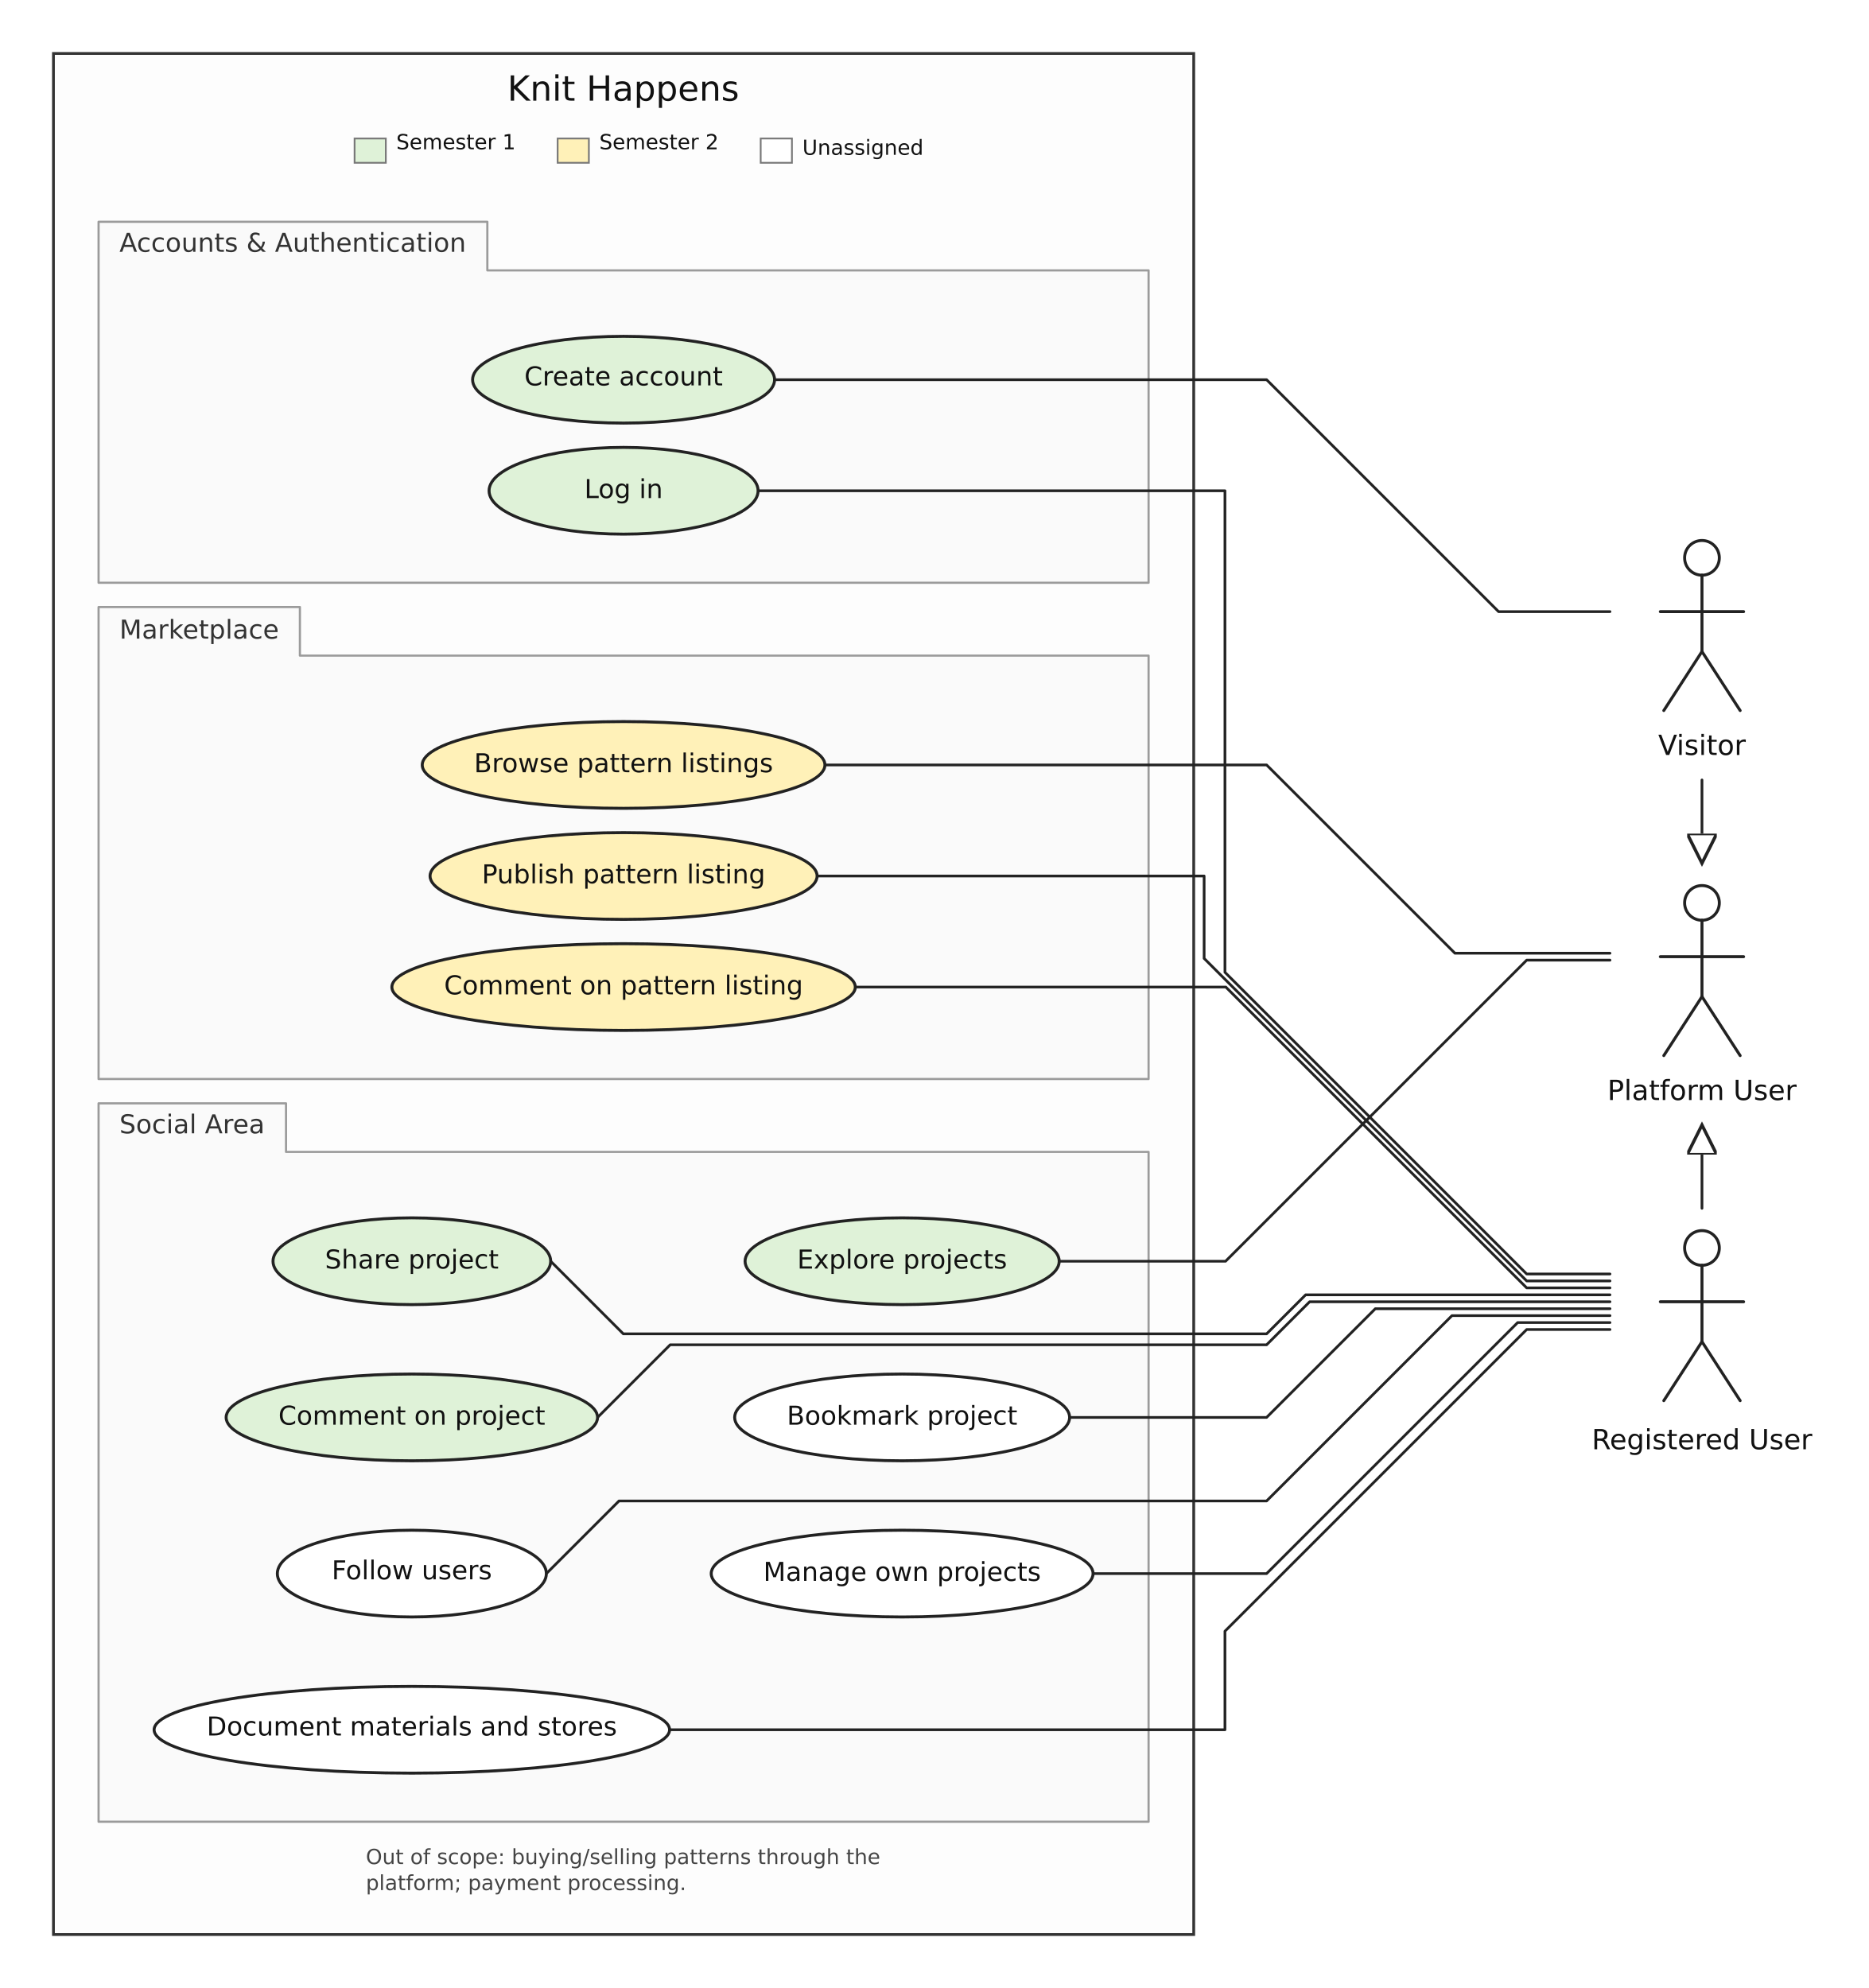
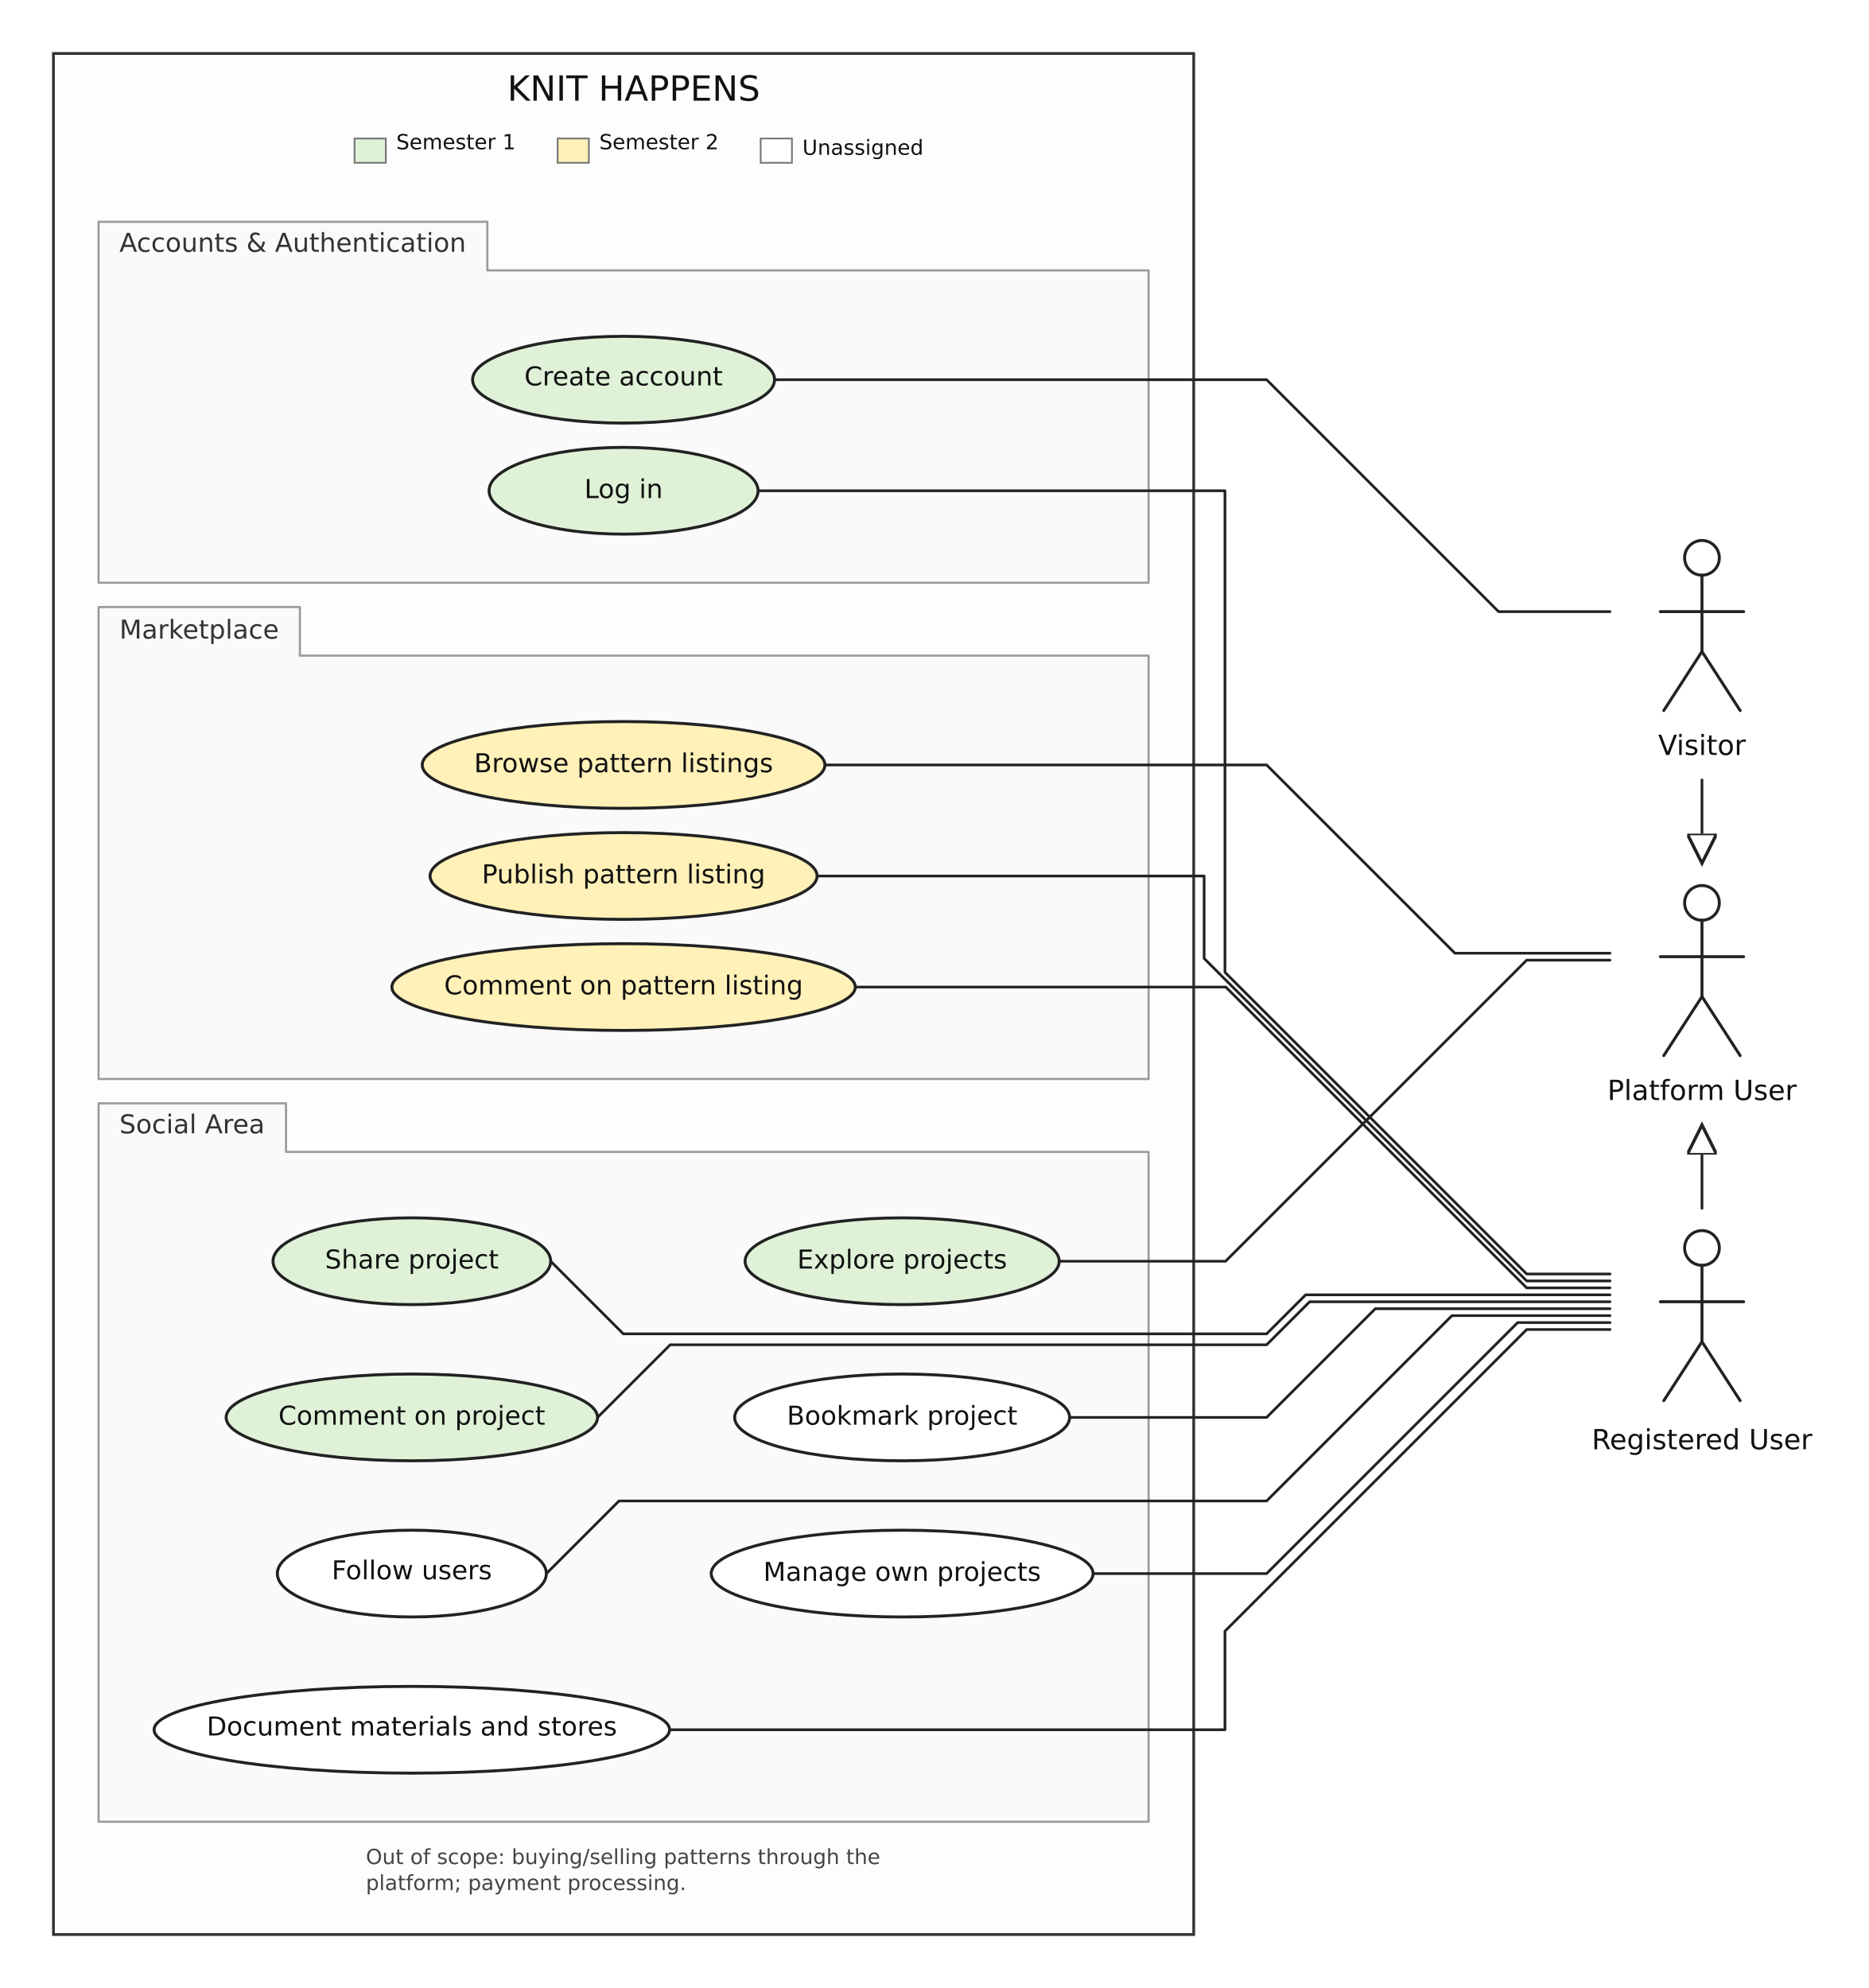
<svg xmlns="http://www.w3.org/2000/svg" width="1077" height="1146" viewBox="-0.80 -0.80 1076.65 1145.60">
  <rect x="-10000" y="-10000" width="20000" height="20000" fill="white" />
  <defs>
    <marker id="uml-generalization" markerWidth="13" markerHeight="11" refX="11" refY="5.5" orient="auto" markerUnits="strokeWidth">
      <path d="M 11 5.5 L 0 0 L 0 11 Z" fill="white" stroke="#222" stroke-width="1.2" />
    </marker>
  </defs>
  <rect x="30.00" y="30.00" width="657.00" height="1084.00" rx="0.00" fill="#fdfdfd" stroke="#333" stroke-width="1.60" />
  <polygon points="56.00,155.00 56.00,335.00 661.00,335.00 661.00,155.00 280.00,155.00 280.00,127.00 56.00,127.00" fill="#fafafa" stroke="#9b9b9b" stroke-width="1.25" stroke-linejoin="round" />
  <text x="68.00" y="144.30" text-anchor="start" font-family="DejaVu Sans, sans-serif" font-size="15" fill="#333">Accounts &amp; Authentication</text>
  <polygon points="56.00,377.00 56.00,621.00 661.00,621.00 661.00,377.00 172.00,377.00 172.00,349.00 56.00,349.00" fill="#fafafa" stroke="#9b9b9b" stroke-width="1.25" stroke-linejoin="round" />
  <text x="68.00" y="367.20" text-anchor="start" font-family="DejaVu Sans, sans-serif" font-size="15" fill="#333">Marketplace</text>
  <polygon points="56.00,663.00 56.00,1049.00 661.00,1049.00 661.00,663.00 164.00,663.00 164.00,635.00 56.00,635.00" fill="#fafafa" stroke="#9b9b9b" stroke-width="1.25" stroke-linejoin="round" />
  <text x="68.00" y="652.30" text-anchor="start" font-family="DejaVu Sans, sans-serif" font-size="15" fill="#333">Social Area</text>
  <polyline points="979.85,448.65 979.85,496.65" fill="none" stroke="#222" stroke-width="1.55" stroke-linejoin="round" stroke-linecap="round" marker-end="url(#uml-generalization)" />
  <polyline points="979.85,695.50 979.85,647.50" fill="none" stroke="#222" stroke-width="1.55" stroke-linejoin="round" stroke-linecap="round" marker-end="url(#uml-generalization)" />
  <polyline points="926.85,351.65 862.65,351.65 729.00,218.00 445.50,218.00" fill="none" stroke="#222" stroke-width="1.55" stroke-linejoin="round" stroke-linecap="round" />
  <polyline points="926.85,733.35 878.85,733.35 705.00,559.50 705.00,282.00 436.00,282.00" fill="none" stroke="#222" stroke-width="1.55" stroke-linejoin="round" stroke-linecap="round" />
  <polyline points="926.85,552.50 878.85,552.50 705.35,726.00 609.50,726.00" fill="none" stroke="#222" stroke-width="1.55" stroke-linejoin="round" stroke-linecap="round" />
  <polyline points="926.85,548.50 837.50,548.50 729.00,440.00 474.50,440.00" fill="none" stroke="#222" stroke-width="1.55" stroke-linejoin="round" stroke-linecap="round" />
  <polyline points="926.85,745.35 751.50,745.35 729.00,767.85 358.35,767.85 316.50,726.00" fill="none" stroke="#222" stroke-width="1.55" stroke-linejoin="round" stroke-linecap="round" />
  <polyline points="926.85,749.35 753.80,749.35 729.00,774.15 385.35,774.15 343.50,816.00" fill="none" stroke="#222" stroke-width="1.55" stroke-linejoin="round" stroke-linecap="round" />
  <polyline points="926.85,753.35 791.65,753.35 729.00,816.00 615.50,816.00" fill="none" stroke="#222" stroke-width="1.55" stroke-linejoin="round" stroke-linecap="round" />
  <polyline points="926.85,757.35 835.80,757.35 729.00,864.15 355.85,864.15 314.00,906.00" fill="none" stroke="#222" stroke-width="1.55" stroke-linejoin="round" stroke-linecap="round" />
  <polyline points="926.85,761.35 873.65,761.35 729.00,906.00 629.00,906.00" fill="none" stroke="#222" stroke-width="1.55" stroke-linejoin="round" stroke-linecap="round" />
  <polyline points="926.85,765.35 878.85,765.35 705.00,939.20 705.00,996.00 385.00,996.00" fill="none" stroke="#222" stroke-width="1.55" stroke-linejoin="round" stroke-linecap="round" />
  <polyline points="926.85,737.35 878.85,737.35 693.00,551.50 693.00,504.00 470.00,504.00" fill="none" stroke="#222" stroke-width="1.55" stroke-linejoin="round" stroke-linecap="round" />
  <polyline points="926.85,741.35 878.85,741.35 705.50,568.00 492.00,568.00" fill="none" stroke="#222" stroke-width="1.55" stroke-linejoin="round" stroke-linecap="round" />
  <ellipse cx="358.50" cy="218.00" rx="87.00" ry="25.00" fill="#dff2d8" stroke="#222" stroke-width="1.70" />
  <text x="358.50" y="221.30" text-anchor="middle" font-family="DejaVu Sans, sans-serif" font-size="15" fill="#111">Create account</text>
  <ellipse cx="358.50" cy="282.00" rx="77.50" ry="25.00" fill="#dff2d8" stroke="#222" stroke-width="1.70" />
  <text x="358.50" y="286.20" text-anchor="middle" font-family="DejaVu Sans, sans-serif" font-size="15" fill="#111">Log in</text>
  <ellipse cx="358.50" cy="440.00" rx="116.00" ry="25.00" fill="#fff1b8" stroke="#222" stroke-width="1.70" />
  <text x="358.50" y="444.20" text-anchor="middle" font-family="DejaVu Sans, sans-serif" font-size="15" fill="#111">Browse pattern listings</text>
  <ellipse cx="358.50" cy="504.00" rx="111.50" ry="25.00" fill="#fff1b8" stroke="#222" stroke-width="1.70" />
  <text x="358.50" y="508.20" text-anchor="middle" font-family="DejaVu Sans, sans-serif" font-size="15" fill="#111">Publish pattern listing</text>
  <ellipse cx="358.50" cy="568.00" rx="133.50" ry="25.00" fill="#fff1b8" stroke="#222" stroke-width="1.70" />
  <text x="358.50" y="572.20" text-anchor="middle" font-family="DejaVu Sans, sans-serif" font-size="15" fill="#111">Comment on pattern listing</text>
  <ellipse cx="236.50" cy="726.00" rx="80.00" ry="25.00" fill="#dff2d8" stroke="#222" stroke-width="1.70" />
  <text x="236.50" y="730.20" text-anchor="middle" font-family="DejaVu Sans, sans-serif" font-size="15" fill="#111">Share project</text>
  <ellipse cx="519.00" cy="726.00" rx="90.50" ry="25.00" fill="#dff2d8" stroke="#222" stroke-width="1.70" />
  <text x="519.00" y="730.20" text-anchor="middle" font-family="DejaVu Sans, sans-serif" font-size="15" fill="#111">Explore projects</text>
  <ellipse cx="236.50" cy="816.00" rx="107.00" ry="25.00" fill="#dff2d8" stroke="#222" stroke-width="1.70" />
  <text x="236.50" y="820.20" text-anchor="middle" font-family="DejaVu Sans, sans-serif" font-size="15" fill="#111">Comment on project</text>
  <ellipse cx="519.00" cy="816.00" rx="96.50" ry="25.00" fill="#ffffff" stroke="#222" stroke-width="1.70" />
  <text x="519.00" y="820.20" text-anchor="middle" font-family="DejaVu Sans, sans-serif" font-size="15" fill="#111">Bookmark project</text>
  <ellipse cx="236.50" cy="906.00" rx="77.50" ry="25.00" fill="#ffffff" stroke="#222" stroke-width="1.70" />
  <text x="236.50" y="909.30" text-anchor="middle" font-family="DejaVu Sans, sans-serif" font-size="15" fill="#111">Follow users</text>
  <ellipse cx="519.00" cy="906.00" rx="110.00" ry="25.00" fill="#ffffff" stroke="#222" stroke-width="1.70" />
  <text x="519.00" y="910.20" text-anchor="middle" font-family="DejaVu Sans, sans-serif" font-size="15" fill="#111">Manage own projects</text>
  <ellipse cx="236.50" cy="996.00" rx="148.50" ry="25.00" fill="#ffffff" stroke="#222" stroke-width="1.70" />
  <text x="236.50" y="999.30" text-anchor="middle" font-family="DejaVu Sans, sans-serif" font-size="15" fill="#111">Document materials and stores</text>
  <circle cx="979.85" cy="320.65" r="10.00" fill="white" stroke="#222" stroke-width="1.70" />
  <line x1="979.85" y1="330.65" x2="979.85" y2="374.65" stroke="#222" stroke-width="1.70" stroke-linecap="round" />
  <line x1="955.85" y1="351.65" x2="1003.85" y2="351.65" stroke="#222" stroke-width="1.70" stroke-linecap="round" />
  <line x1="979.85" y1="374.65" x2="957.85" y2="408.65" stroke="#222" stroke-width="1.70" stroke-linecap="round" />
  <line x1="979.85" y1="374.65" x2="1001.85" y2="408.65" stroke="#222" stroke-width="1.70" stroke-linecap="round" />
  <text x="979.85" y="434.25" text-anchor="middle" font-family="DejaVu Sans, sans-serif" font-size="16" fill="#111">Visitor</text>
  <circle cx="979.85" cy="519.50" r="10.00" fill="white" stroke="#222" stroke-width="1.70" />
  <line x1="979.85" y1="529.50" x2="979.85" y2="573.50" stroke="#222" stroke-width="1.70" stroke-linecap="round" />
  <line x1="955.85" y1="550.50" x2="1003.85" y2="550.50" stroke="#222" stroke-width="1.70" stroke-linecap="round" />
  <line x1="979.85" y1="573.50" x2="957.85" y2="607.50" stroke="#222" stroke-width="1.70" stroke-linecap="round" />
  <line x1="979.85" y1="573.50" x2="1001.85" y2="607.50" stroke="#222" stroke-width="1.70" stroke-linecap="round" />
  <text x="979.85" y="633.10" text-anchor="middle" font-family="DejaVu Sans, sans-serif" font-size="16" fill="#111">Platform User</text>
  <circle cx="979.85" cy="718.35" r="10.00" fill="white" stroke="#222" stroke-width="1.70" />
  <line x1="979.85" y1="728.35" x2="979.85" y2="772.35" stroke="#222" stroke-width="1.70" stroke-linecap="round" />
  <line x1="955.85" y1="749.35" x2="1003.85" y2="749.35" stroke="#222" stroke-width="1.70" stroke-linecap="round" />
  <line x1="979.85" y1="772.35" x2="957.85" y2="806.35" stroke="#222" stroke-width="1.70" stroke-linecap="round" />
  <line x1="979.85" y1="772.35" x2="1001.85" y2="806.35" stroke="#222" stroke-width="1.70" stroke-linecap="round" />
  <text x="979.85" y="834.35" text-anchor="middle" font-family="DejaVu Sans, sans-serif" font-size="16" fill="#111">Registered User</text>
-   <text x="291.50" y="57.20" text-anchor="start" font-family="DejaVu Sans, sans-serif" font-size="20" fill="#111">Knit Happens</text>
+   <text x="291.50" y="57.20" text-anchor="start" font-family="DejaVu Sans, sans-serif" font-size="20" fill="#111">KNIT HAPPENS</text>
  <rect x="203.50" y="79.00" width="18.00" height="14.00" rx="0.00" fill="#dff2d8" stroke="#777" stroke-width="1.00" />
  <text x="227.50" y="85.20" text-anchor="start" font-family="DejaVu Sans, sans-serif" font-size="12" fill="#111">Semester 1</text>
  <rect x="320.50" y="79.00" width="18.00" height="14.00" rx="0.00" fill="#fff1b8" stroke="#777" stroke-width="1.00" />
  <text x="344.50" y="85.20" text-anchor="start" font-family="DejaVu Sans, sans-serif" font-size="12" fill="#111">Semester 2</text>
  <rect x="437.50" y="79.00" width="18.00" height="14.00" rx="0.00" fill="#fff" stroke="#777" stroke-width="1.00" />
  <text x="461.50" y="88.40" text-anchor="start" font-family="DejaVu Sans, sans-serif" font-size="12" fill="#111">Unassigned</text>
  <text x="210.00" y="1073.40" text-anchor="start" font-family="DejaVu Sans, sans-serif" font-size="12" fill="#444">Out of scope: buying/selling patterns through the</text>
  <text x="210.00" y="1088.40" text-anchor="start" font-family="DejaVu Sans, sans-serif" font-size="12" fill="#444">platform; payment processing.</text>
</svg>
